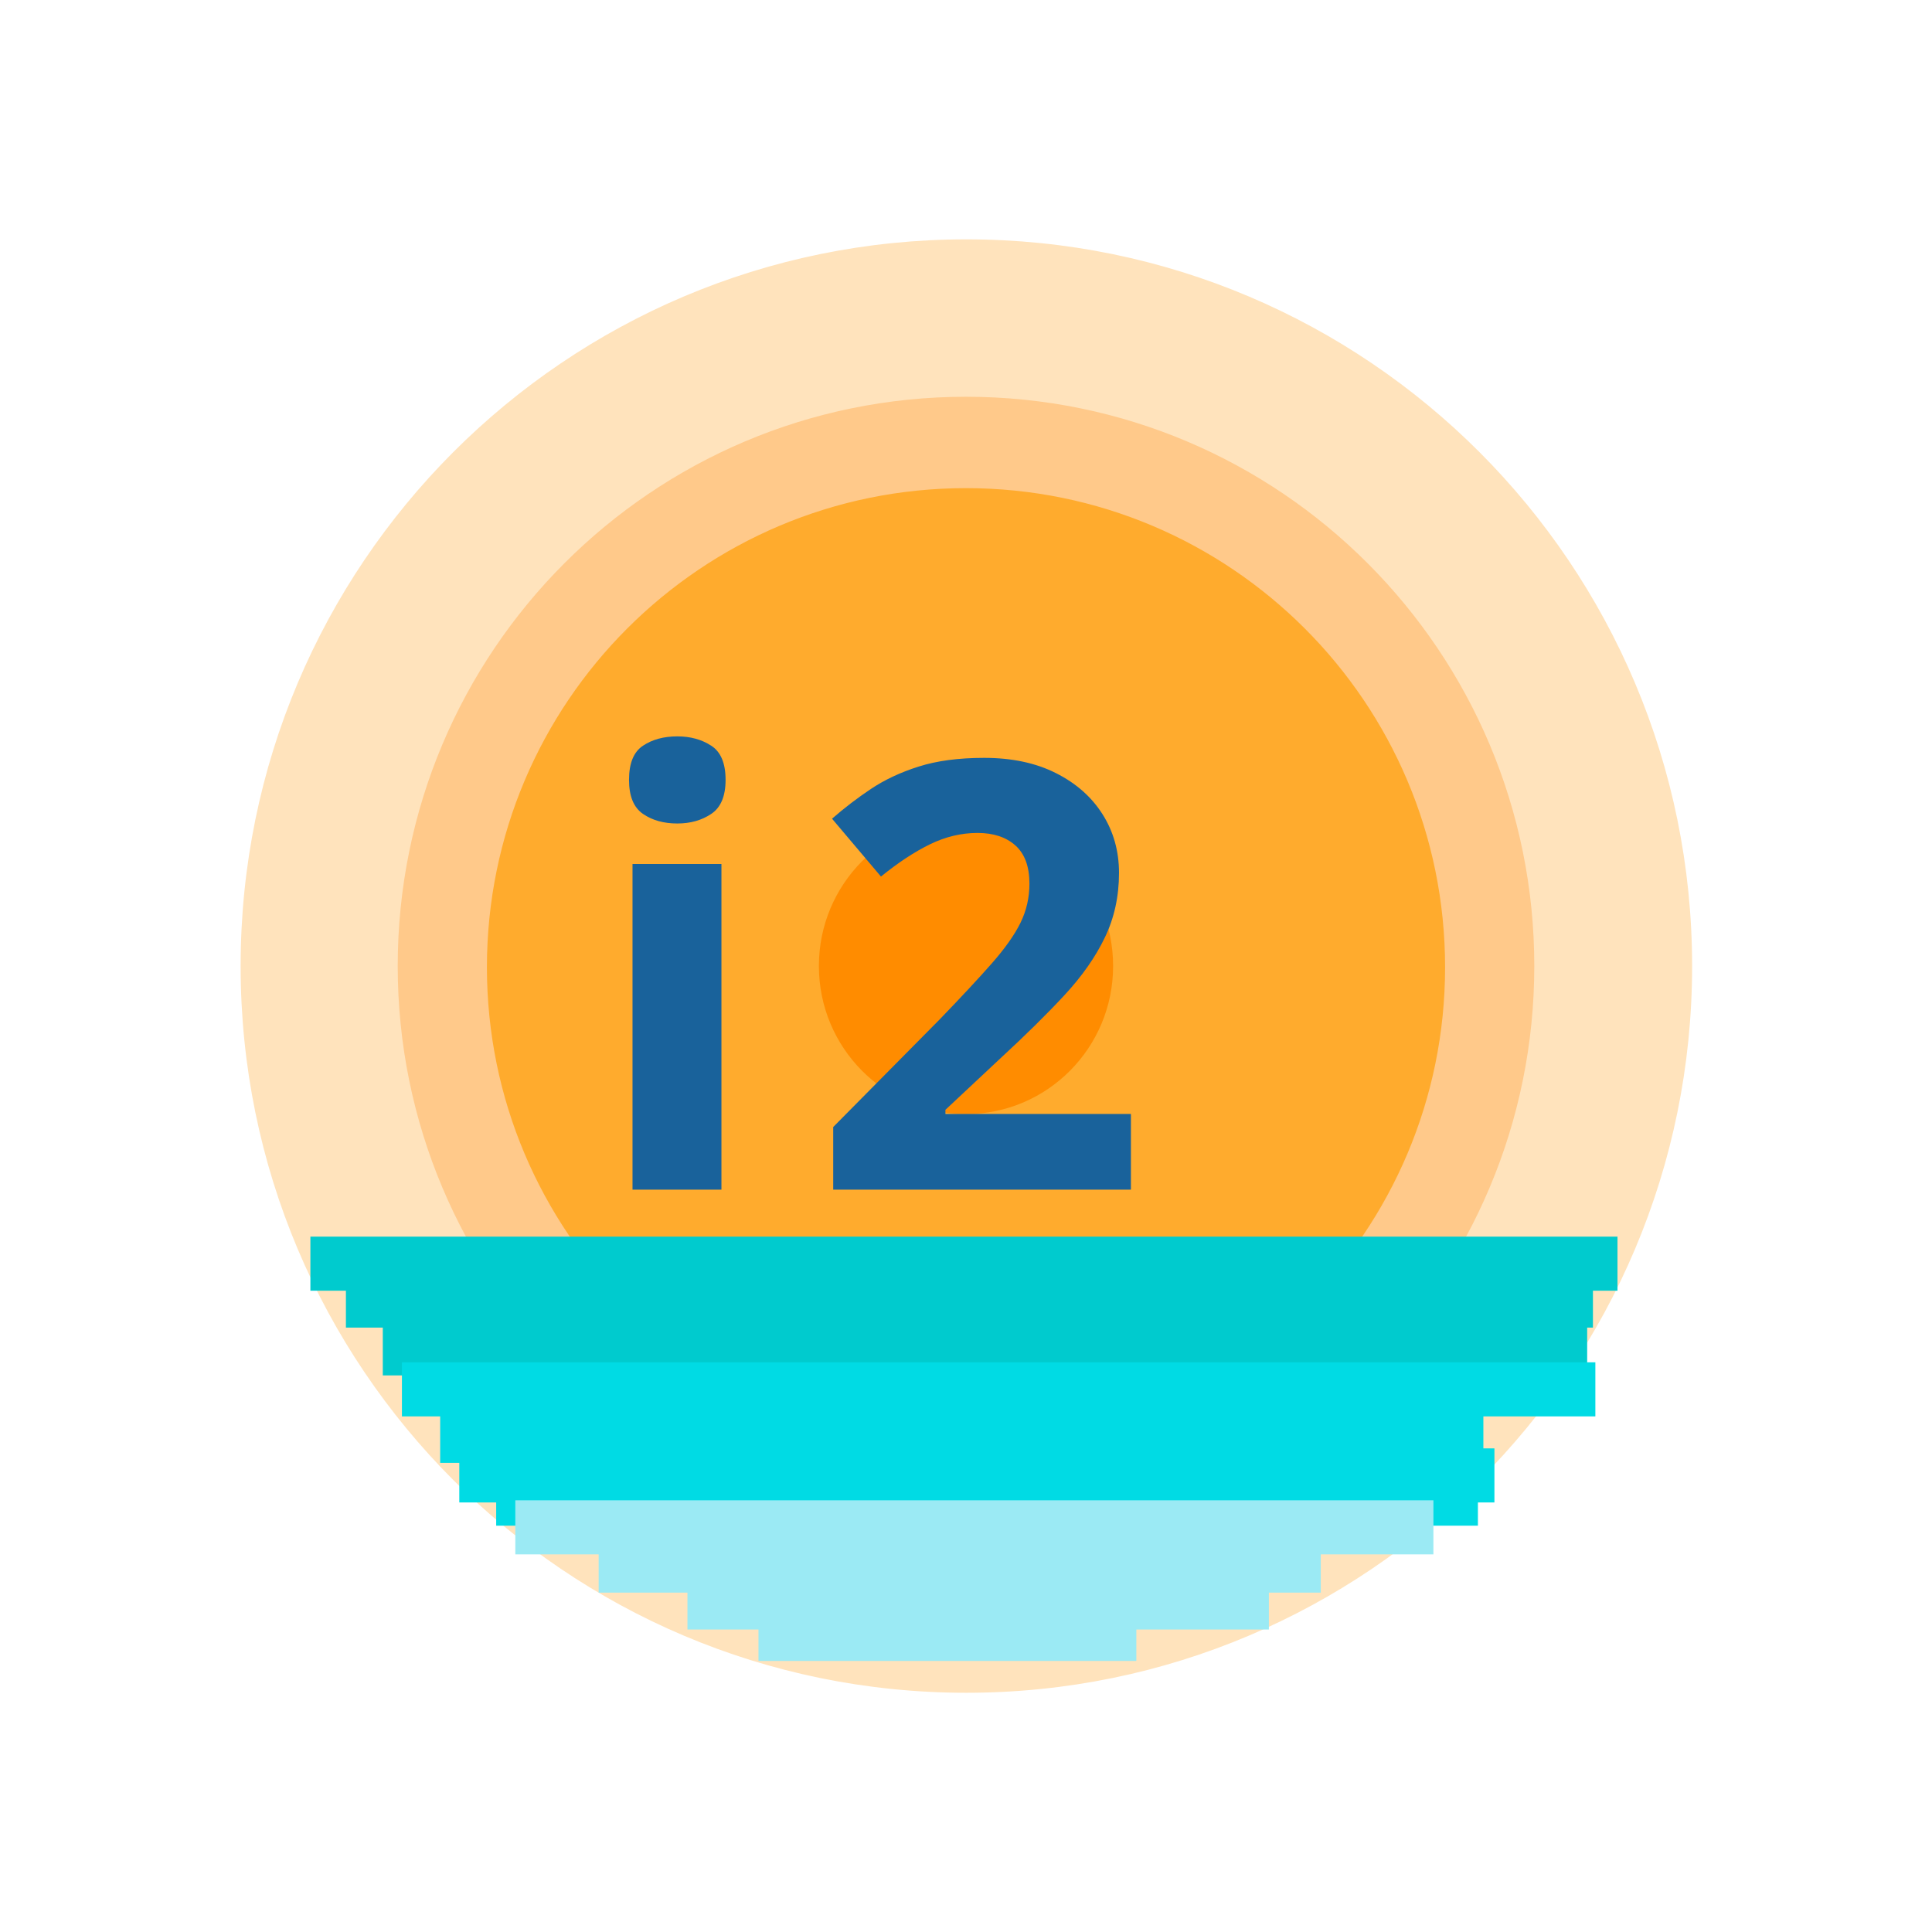
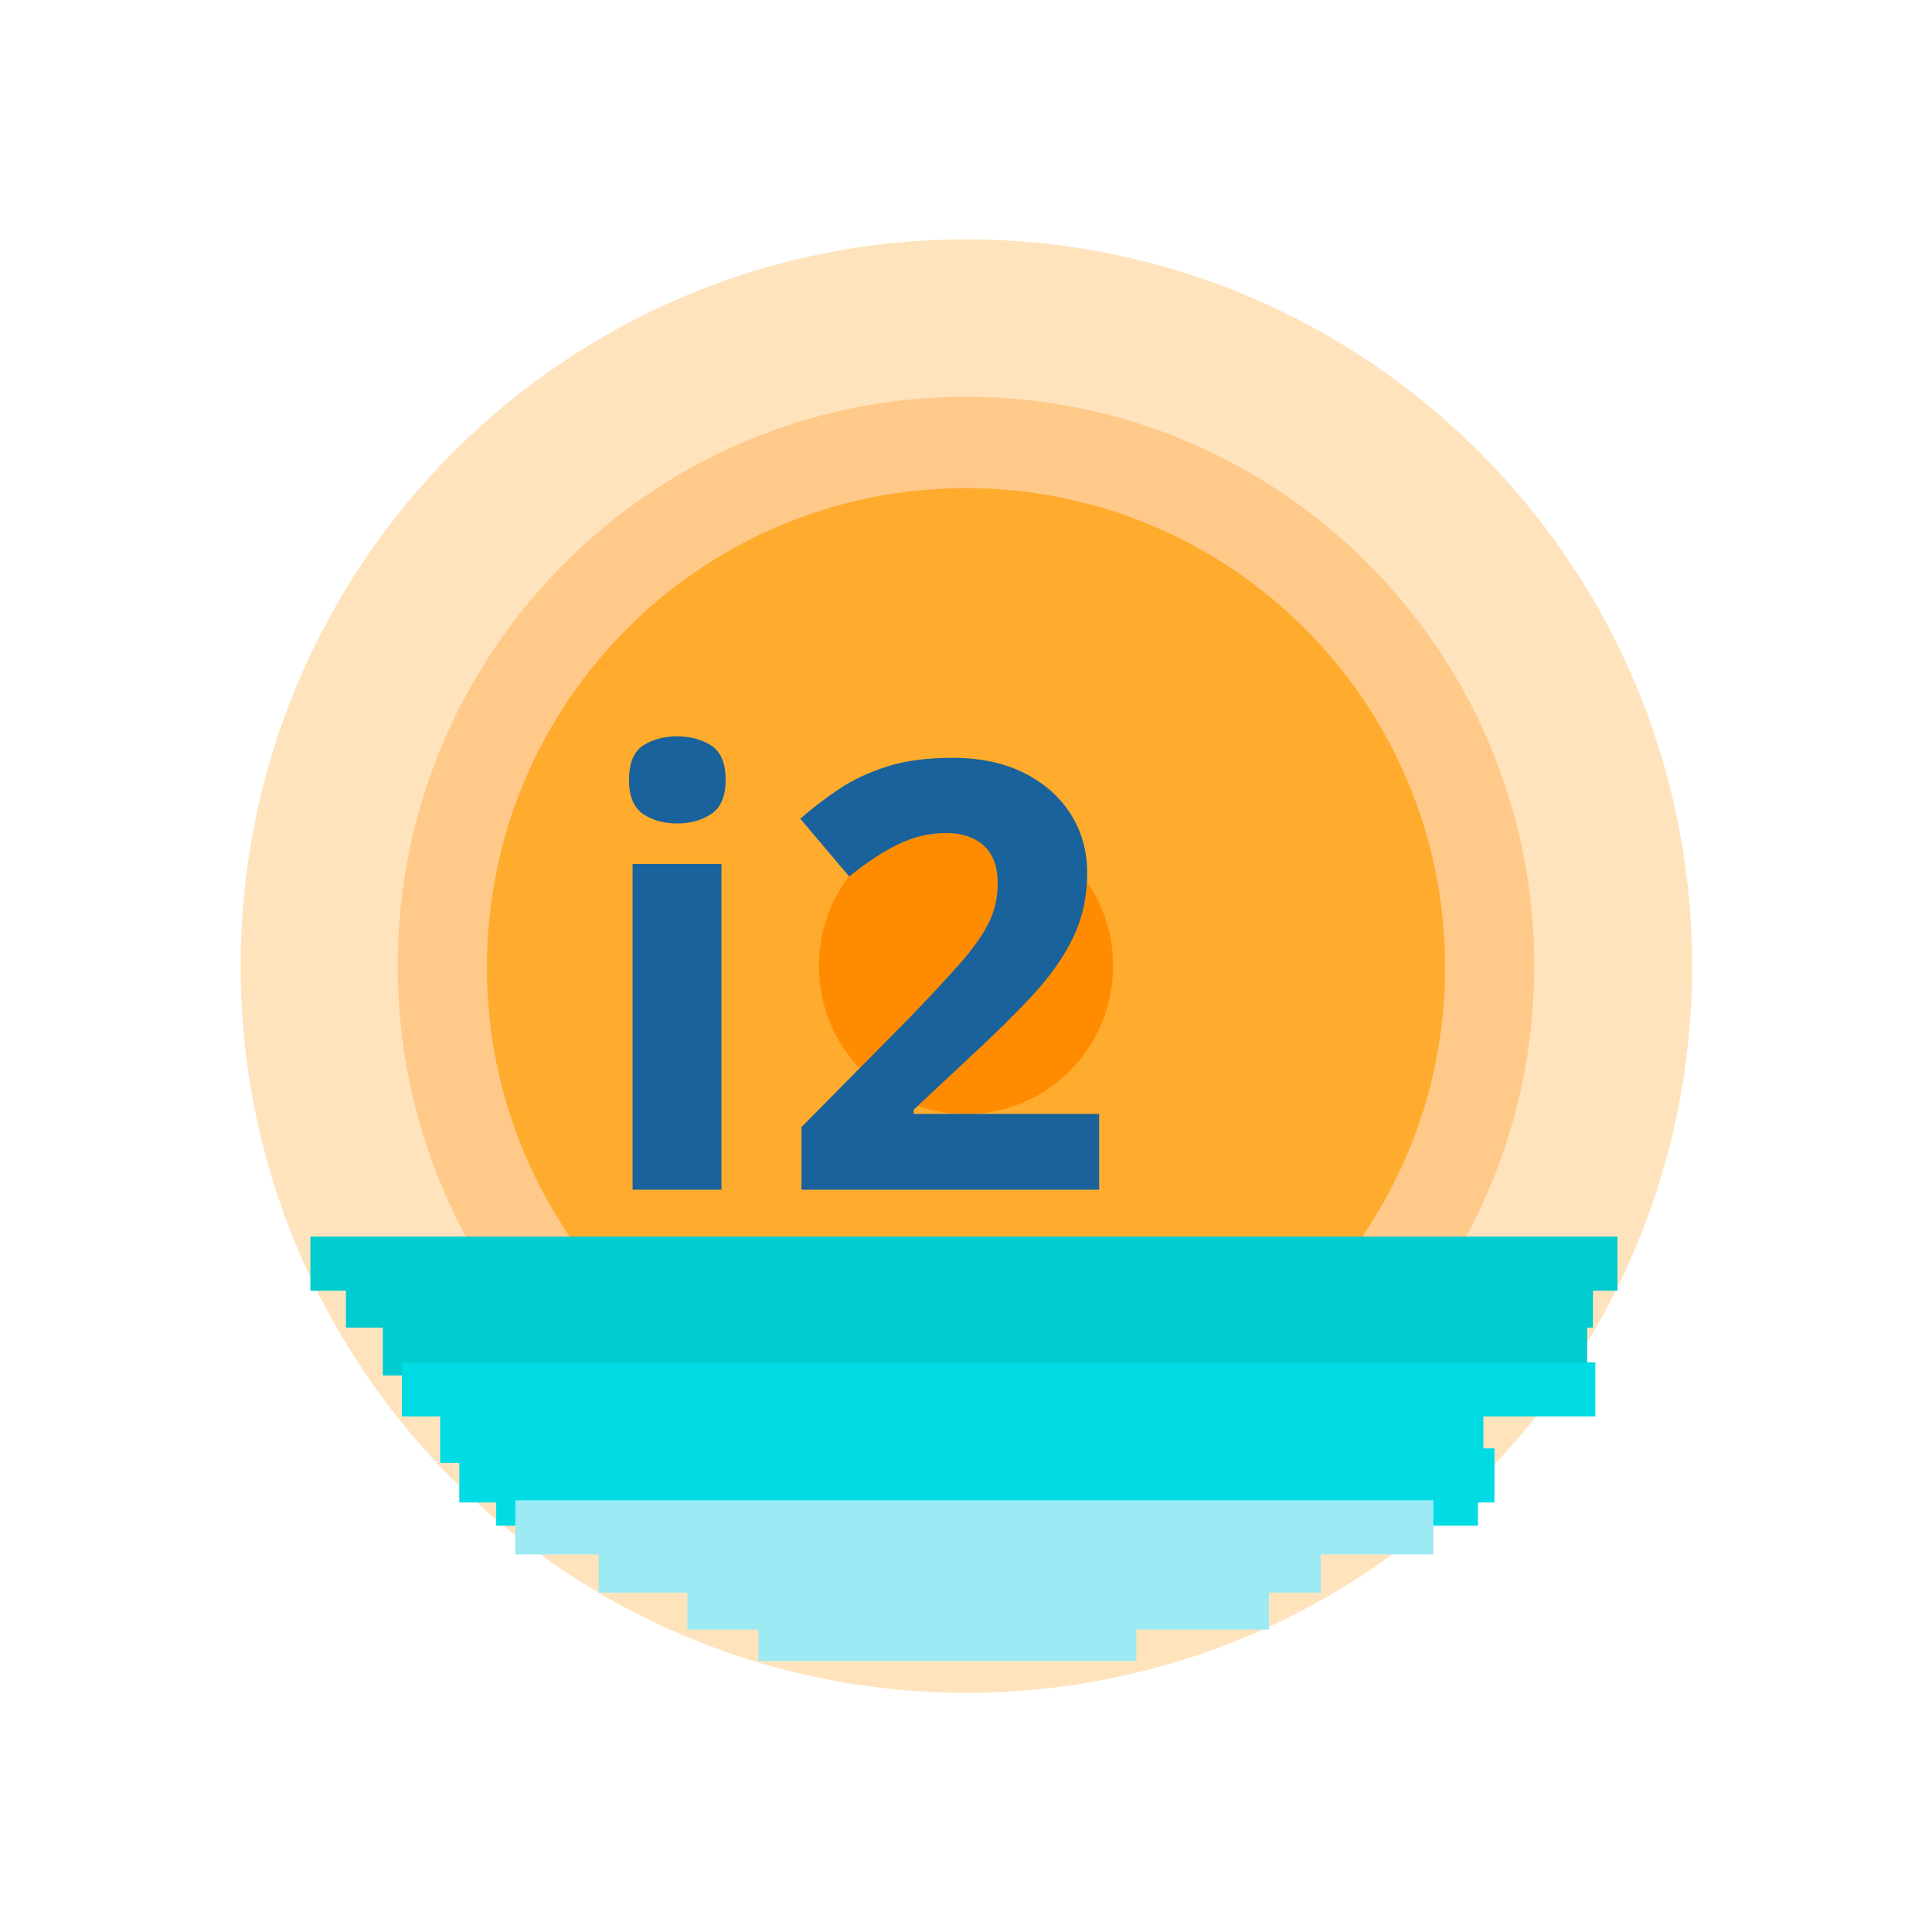
- <svg xmlns="http://www.w3.org/2000/svg" xmlns:ns1="http://krita.org/namespaces/svg/krita" width="1000pt" height="1000pt" viewBox="0 0 1000 1000">
-   <defs />
-   <ellipse id="shape0" transform="translate(127.6913, 127.033)" rx="372.5" ry="373" cx="372.5" cy="373" fill="#ffe3bc" fill-rule="evenodd" stroke="#ffe3bc" stroke-width="6.29" stroke-linecap="square" stroke-linejoin="bevel" />
-   <ellipse id="shape1" transform="translate(209.0038, 208.5082)" rx="291" ry="291.5" cx="291" cy="291.5" fill="#ffc98a" fill-rule="evenodd" stroke="#ffc98a" stroke-width="6.29" stroke-linecap="square" stroke-linejoin="bevel" />
-   <circle id="shape2" transform="matrix(1.086907 0 0 1.086907 255.4461 256.0777)" r="225" cx="225" cy="225" fill="#ffab2d" fill-rule="evenodd" stroke="#ffab2d" stroke-width="6.29" stroke-linecap="square" stroke-linejoin="bevel" />
-   <ellipse id="shape3" transform="translate(427, 426.5)" rx="73" ry="73.5" cx="73" cy="73.5" fill="#ff8c00" fill-rule="evenodd" stroke="#ff8c00" stroke-width="6.29" stroke-linecap="square" stroke-linejoin="bevel" />
-   <path id="shape4" transform="translate(174.6554, 654.0738)" fill="none" stroke="#00cbce" stroke-width="27.99" stroke-linecap="square" stroke-linejoin="miter" stroke-miterlimit="2" d="M0 0L648.556 0" />
-   <path id="shape5" transform="translate(193.0402, 673.1657)" fill="none" stroke="#00cbce" stroke-width="27.99" stroke-linecap="square" stroke-linejoin="miter" stroke-miterlimit="2" d="M0 0L617.466 0" />
-   <path id="shape6" transform="translate(212.132, 697.9144)" fill="none" stroke="#00cbce" stroke-width="27.99" stroke-linecap="square" stroke-linejoin="miter" stroke-miterlimit="2" d="M0 0L595.388 0" />
-   <path id="shape7" transform="translate(222.0315, 719.1276)" fill="none" stroke="#00dbe4" stroke-width="27.99" stroke-linecap="square" stroke-linejoin="miter" stroke-miterlimit="2" d="M0 0L589.729 0" />
-   <path id="shape8" transform="translate(241.8305, 743.1692)" fill="none" stroke="#00dbe4" stroke-width="27.99" stroke-linecap="square" stroke-linejoin="miter" stroke-miterlimit="2" d="M0 0L511.963 0" />
-   <path id="shape9" transform="translate(251.73, 763.6753)" fill="none" stroke="#00dbe4" stroke-width="27.99" stroke-linecap="square" stroke-linejoin="miter" stroke-miterlimit="2" d="M0 1.13687e-13L507.786 0" />
-   <path id="shape10" transform="translate(270.8219, 775.6961)" fill="none" stroke="#00dbe4" stroke-width="27.99" stroke-linecap="square" stroke-linejoin="miter" stroke-miterlimit="2" d="M0 0L480.144 0" />
-   <path id="shape11" transform="translate(280.7214, 790.5454)" fill="none" stroke="#9beaf4" stroke-width="27.99" stroke-linecap="square" stroke-linejoin="miter" stroke-miterlimit="2" d="M0 0L447.214 0" />
-   <path id="shape12" transform="translate(323.8549, 810.3444)" fill="none" stroke="#9beaf4" stroke-width="27.99" stroke-linecap="square" stroke-linejoin="miter" stroke-miterlimit="2" d="M0 1.13687e-13L345.778 0" />
-   <path id="shape13" transform="translate(369.8168, 829.4363)" fill="none" stroke="#9beaf4" stroke-width="27.99" stroke-linecap="square" stroke-linejoin="miter" stroke-miterlimit="2" d="M0 1.13687e-13L272.951 0" />
-   <path id="shape14" transform="translate(406.5864, 845.6997)" fill="none" stroke="#9beaf4" stroke-width="27.99" stroke-linecap="square" stroke-linejoin="miter" stroke-miterlimit="2" d="M0 0L167.584 0" />
-   <text id="shape15" ns1:useRichText="false" ns1:textVersion="2" transform="matrix(4.287778 0 0 4.287778 303.3378 615.77)" fill="#19629b" stroke-opacity="0" stroke="#000000" stroke-width="0" stroke-linecap="square" stroke-linejoin="bevel" font-family="IBM Plex Mono" font-size="72" font-size-adjust="0.185" font-stretch="normal" font-weight="700" letter-spacing="5" word-spacing="0">
-     <tspan x="0">i2</tspan>
+ <svg xmlns="http://www.w3.org/2000/svg" xmlns:ns1="http://krita.org/namespaces/svg/krita" width="1000pt" height="1000pt" viewBox="0 0 1000 1000" version="1.1" id="svg1">
+   <defs id="defs1" />
+   <ellipse id="shape0" rx="372.5" ry="373" cx="500.191" cy="500.033" fill="#ffe3bc" fill-rule="evenodd" stroke="#ffe3bc" stroke-width="6.29" stroke-linecap="square" stroke-linejoin="bevel" />
+   <ellipse id="shape1" rx="291" ry="291.5" cx="500.004" cy="500.008" fill="#ffc98a" fill-rule="evenodd" stroke="#ffc98a" stroke-width="6.29" stroke-linecap="square" stroke-linejoin="bevel" />
+   <circle id="shape2" r="244.554" cx="500" cy="500.632" fill="#ffab2d" fill-rule="evenodd" stroke="#ffab2d" stroke-width="6.837" stroke-linecap="square" stroke-linejoin="bevel" />
+   <ellipse id="shape3" rx="73" ry="73.5" cx="500" cy="500" fill="#ff8c00" fill-rule="evenodd" stroke="#ff8c00" stroke-width="6.29" stroke-linecap="square" stroke-linejoin="bevel" />
+   <path id="shape4" fill="none" stroke="#00cbce" stroke-width="27.99" stroke-linecap="square" stroke-linejoin="miter" stroke-miterlimit="2" d="m 174.655,654.074 h 648.556" />
+   <path id="shape5" fill="none" stroke="#00cbce" stroke-width="27.99" stroke-linecap="square" stroke-linejoin="miter" stroke-miterlimit="2" d="m 193.04,673.166 h 617.466" />
+   <path id="shape6" fill="none" stroke="#00cbce" stroke-width="27.99" stroke-linecap="square" stroke-linejoin="miter" stroke-miterlimit="2" d="m 212.132,697.914 h 595.388" />
+   <path id="shape7" fill="none" stroke="#00dbe4" stroke-width="27.99" stroke-linecap="square" stroke-linejoin="miter" stroke-miterlimit="2" d="m 222.032,719.128 h 589.729" />
+   <path id="shape8" fill="none" stroke="#00dbe4" stroke-width="27.99" stroke-linecap="square" stroke-linejoin="miter" stroke-miterlimit="2" d="m 241.831,743.169 h 511.963" />
+   <path id="shape9" fill="none" stroke="#00dbe4" stroke-width="27.99" stroke-linecap="square" stroke-linejoin="miter" stroke-miterlimit="2" d="m 251.73,763.675 h 507.786" />
+   <path id="shape10" fill="none" stroke="#00dbe4" stroke-width="27.99" stroke-linecap="square" stroke-linejoin="miter" stroke-miterlimit="2" d="m 270.822,775.696 h 480.144" />
+   <path id="shape11" fill="none" stroke="#9beaf4" stroke-width="27.99" stroke-linecap="square" stroke-linejoin="miter" stroke-miterlimit="2" d="m 280.721,790.545 h 447.214" />
+   <path id="shape12" fill="none" stroke="#9beaf4" stroke-width="27.99" stroke-linecap="square" stroke-linejoin="miter" stroke-miterlimit="2" d="m 323.855,810.344 h 345.778" />
+   <path id="shape13" fill="none" stroke="#9beaf4" stroke-width="27.99" stroke-linecap="square" stroke-linejoin="miter" stroke-miterlimit="2" d="m 369.817,829.436 h 272.951" />
+   <path id="shape14" fill="none" stroke="#9beaf4" stroke-width="27.99" stroke-linecap="square" stroke-linejoin="miter" stroke-miterlimit="2" d="m 406.586,845.7 h 167.584" />
+   <text id="shape15" ns1:useRichText="false" ns1:textVersion="2" fill="#19629b" stroke-opacity="0" stroke="#000000" stroke-width="0" stroke-linecap="square" stroke-linejoin="bevel" font-family="'IBM Plex Mono'" font-size="308.72px" font-size-adjust="0.185" font-stretch="normal" font-weight="700" letter-spacing="5" word-spacing="0" x="303.338" y="615.77">
+     <tspan x="303.338" id="tspan1" style="stroke-width:0">i2</tspan>
  </text>
</svg>
